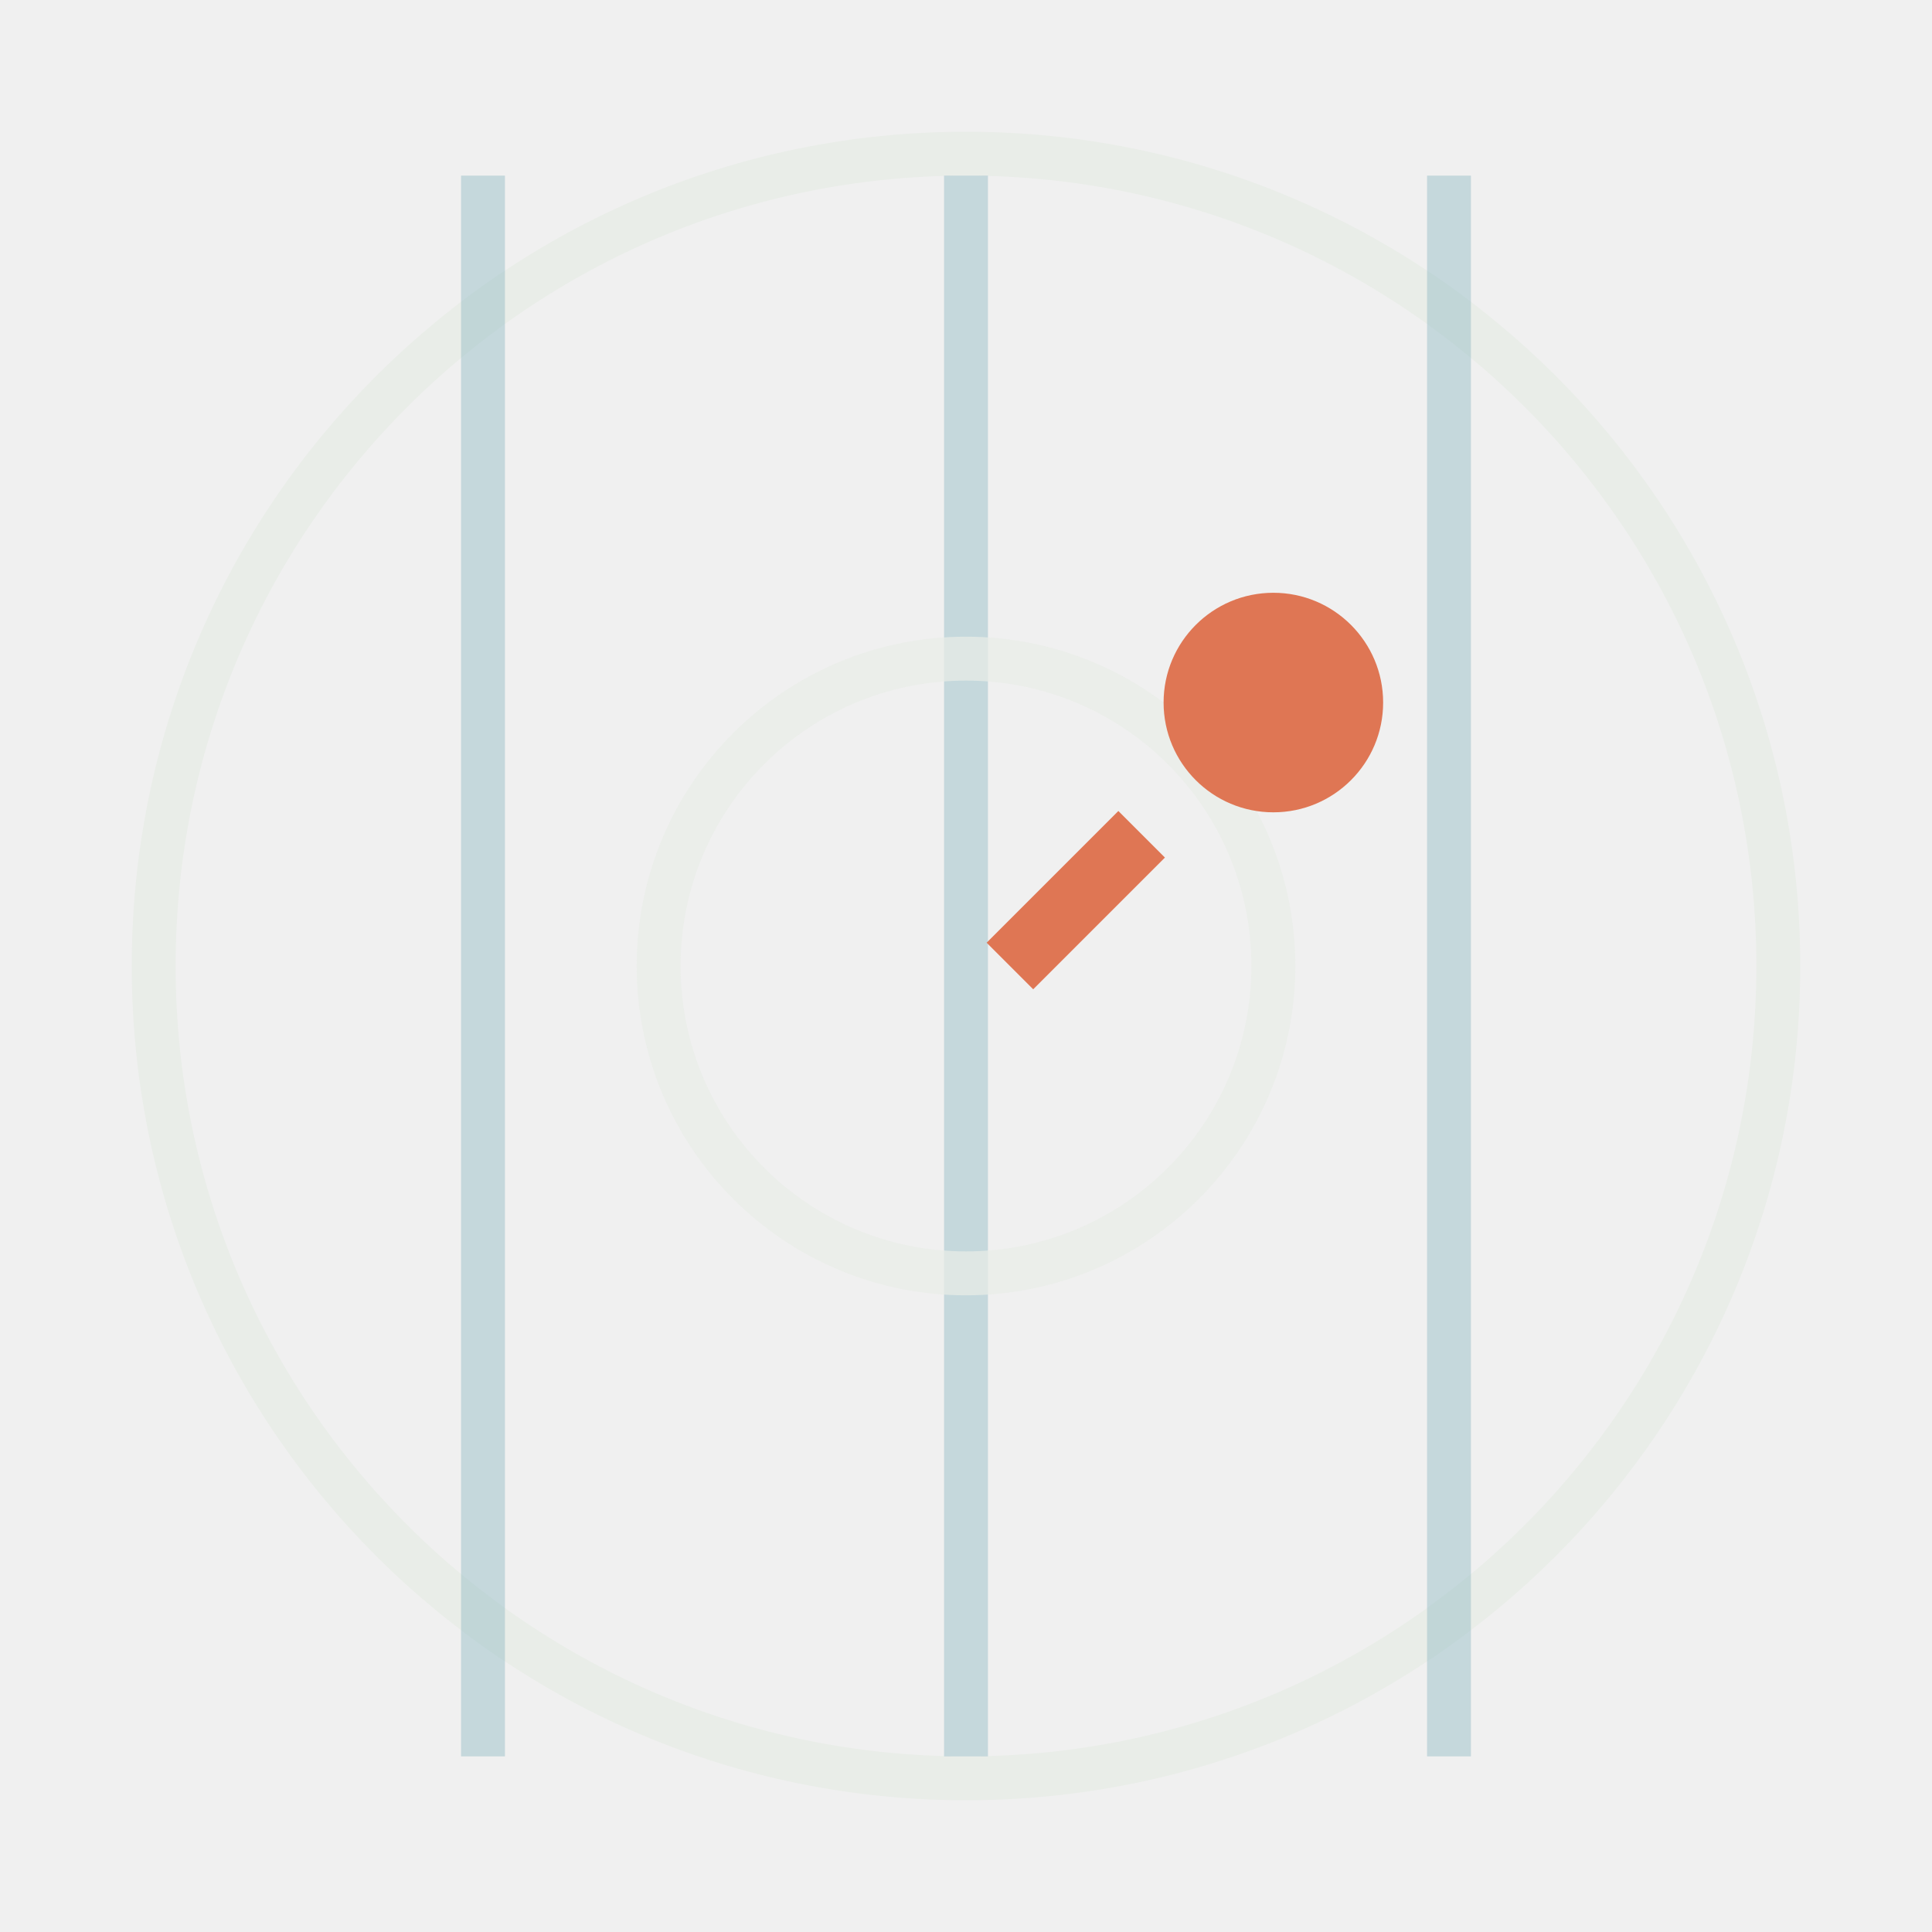
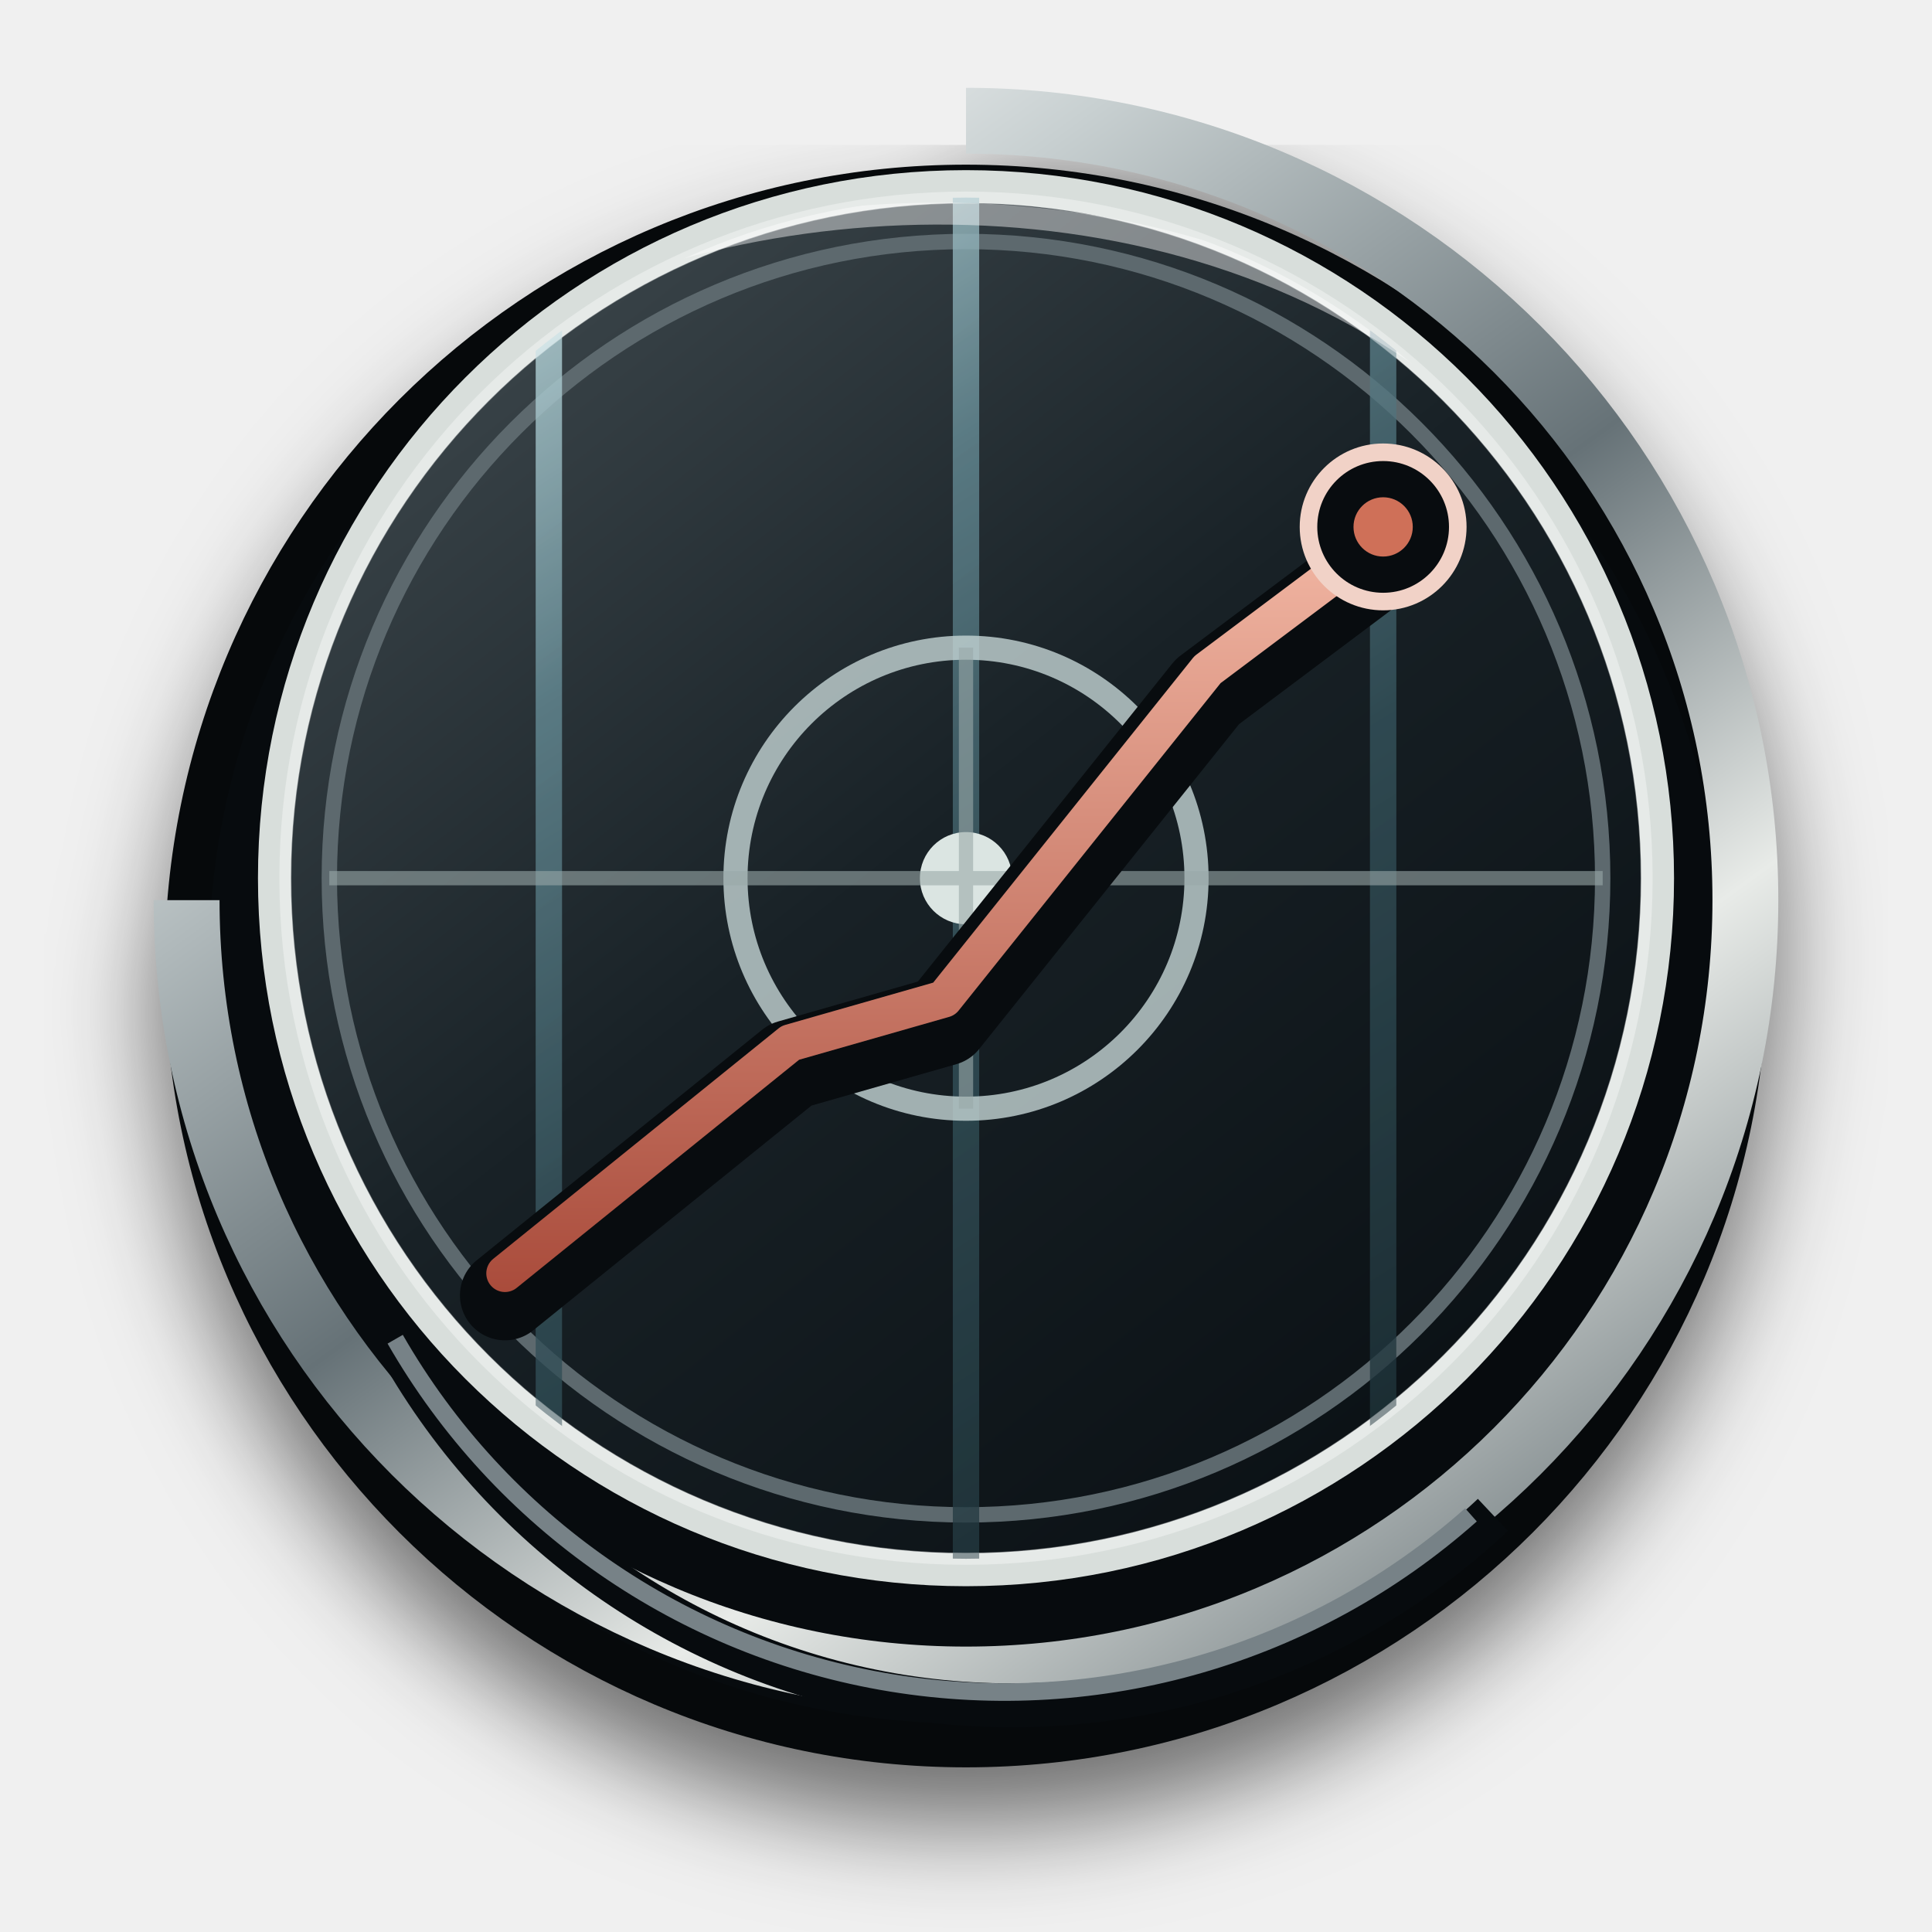
- <svg xmlns="http://www.w3.org/2000/svg" viewBox="0 0 44 44" fill="none">
-   <rect x="3.5" y="3.5" width="37" height="37" rx="18.5" stroke="#E9EDE8" />
-   <path d="M22 4v36M11 4v36M33 4v36" stroke="#8DB9C2" stroke-opacity=".44" />
-   <circle cx="22" cy="22" r="7" stroke="#E9EDE8" stroke-opacity=".72" />
-   <circle cx="29" cy="16" r="2.5" fill="#DF7654" />
-   <path d="m26 19-3 3" stroke="#DF7654" stroke-width="1.5" />
+ <svg viewBox="0 0 88 88">
+   <defs>
+     <linearGradient id="rim" x1="18" y1="9" x2="68" y2="78" gradientUnits="userSpaceOnUse">
+       <stop stop-color="#fff" />
+       <stop offset=".18" stop-color="#c8d0d1" />
+       <stop offset=".48" stop-color="#667277" />
+       <stop offset=".72" stop-color="#e8ebE8" />
+       <stop offset="1" stop-color="#697478" />
+     </linearGradient>
+     <linearGradient id="face" x1="22" y1="17" x2="62" y2="68" gradientUnits="userSpaceOnUse">
+       <stop stop-color="#384247" />
+       <stop offset=".45" stop-color="#182126" />
+       <stop offset="1" stop-color="#0b1115" />
+     </linearGradient>
+     <linearGradient id="blue-enamel" x1="26" y1="14" x2="61" y2="70" gradientUnits="userSpaceOnUse">
+       <stop stop-color="#b8d7dc" />
+       <stop offset=".22" stop-color="#668c96" />
+       <stop offset=".54" stop-color="#35535c" />
+       <stop offset="1" stop-color="#1c3036" />
+     </linearGradient>
+     <linearGradient id="red-mark" x1="44" y1="25" x2="44" y2="62" gradientUnits="userSpaceOnUse">
+       <stop stop-color="#f0b4a1" />
+       <stop offset="1" stop-color="#a34232" />
+     </linearGradient>
+     <filter id="puck-shadow" x="2" y="4" width="84" height="84" color-interpolation-filters="sRGB" filterUnits="userSpaceOnUse">
+       <feGaussianBlur in="SourceAlpha" stdDeviation="2.3" />
+       <feOffset dy="2.6" />
+       <feComponentTransfer>
+         <feFuncA type="linear" slope=".55" />
+       </feComponentTransfer>
+       <feMerge>
+         <feMergeNode />
+         <feMergeNode in="SourceGraphic" />
+       </feMerge>
+     </filter>
+     <clipPath id="puck-face">
+       <circle cx="44" cy="40" r="31" />
+     </clipPath>
+   </defs>
+   <g filter="url(#puck-shadow)">
+     <circle cx="44" cy="44" r="35.5" fill="#070b0e" stroke="#06090b" stroke-width="2" />
+     <path d="M44 5.5A35.5 35.5 0 1 1 8.5 41" fill="none" stroke="url(#rim)" stroke-width="3" />
+     <circle cx="44" cy="40" r="31.5" fill="url(#face)" stroke="#d8dedb" stroke-width="1.5" />
+     <circle cx="44" cy="40" r="29" fill="none" stroke="#5d696e" stroke-width=".7" />
+     <g clip-path="url(#puck-face)">
+       <path d="M44 8v64M25 10v60M63 10v60" stroke="url(#blue-enamel)" stroke-width="1.2" opacity=".8" />
+       <circle cx="44" cy="40" r="10.5" fill="none" stroke="#c4d4d5" stroke-width="1.1" opacity=".8" />
+       <circle cx="44" cy="40" r="2.1" fill="#dbe5e2" />
+       <path d="M15 40h58M44 29.5v21" stroke="#99a9a9" stroke-width=".65" opacity=".6" />
+       <path d="M23 59 36 48.5l7-2 12-15 8-6" fill="none" stroke="#080c0f" stroke-width="4.1" stroke-linecap="round" stroke-linejoin="round" />
+       <path d="M23 58 36 47.5l7-2 12-15 8-6" fill="none" stroke="url(#red-mark)" stroke-width="1.7" stroke-linecap="round" stroke-linejoin="round" />
+       <circle cx="63" cy="24" r="3.4" fill="#080c0f" stroke="#f1d2c7" stroke-width=".8" />
+       <circle cx="63" cy="24" r="1.35" fill="#cf7058" />
+       <path d="M22 15c12-7 32-8 45 3" fill="none" stroke="#fff" stroke-width="1" opacity=".43" />
+     </g>
+     <path d="M18 61a32 32 0 0 0 50 8" fill="none" stroke="#070b0e" stroke-width="2" />
+     <path d="M18 61a32 32 0 0 0 49 8" fill="none" stroke="#778287" stroke-width=".8" />
+     <circle cx="44" cy="40" r="31" fill="none" stroke="#fff" stroke-width=".55" opacity=".35" />
+   </g>
</svg>
